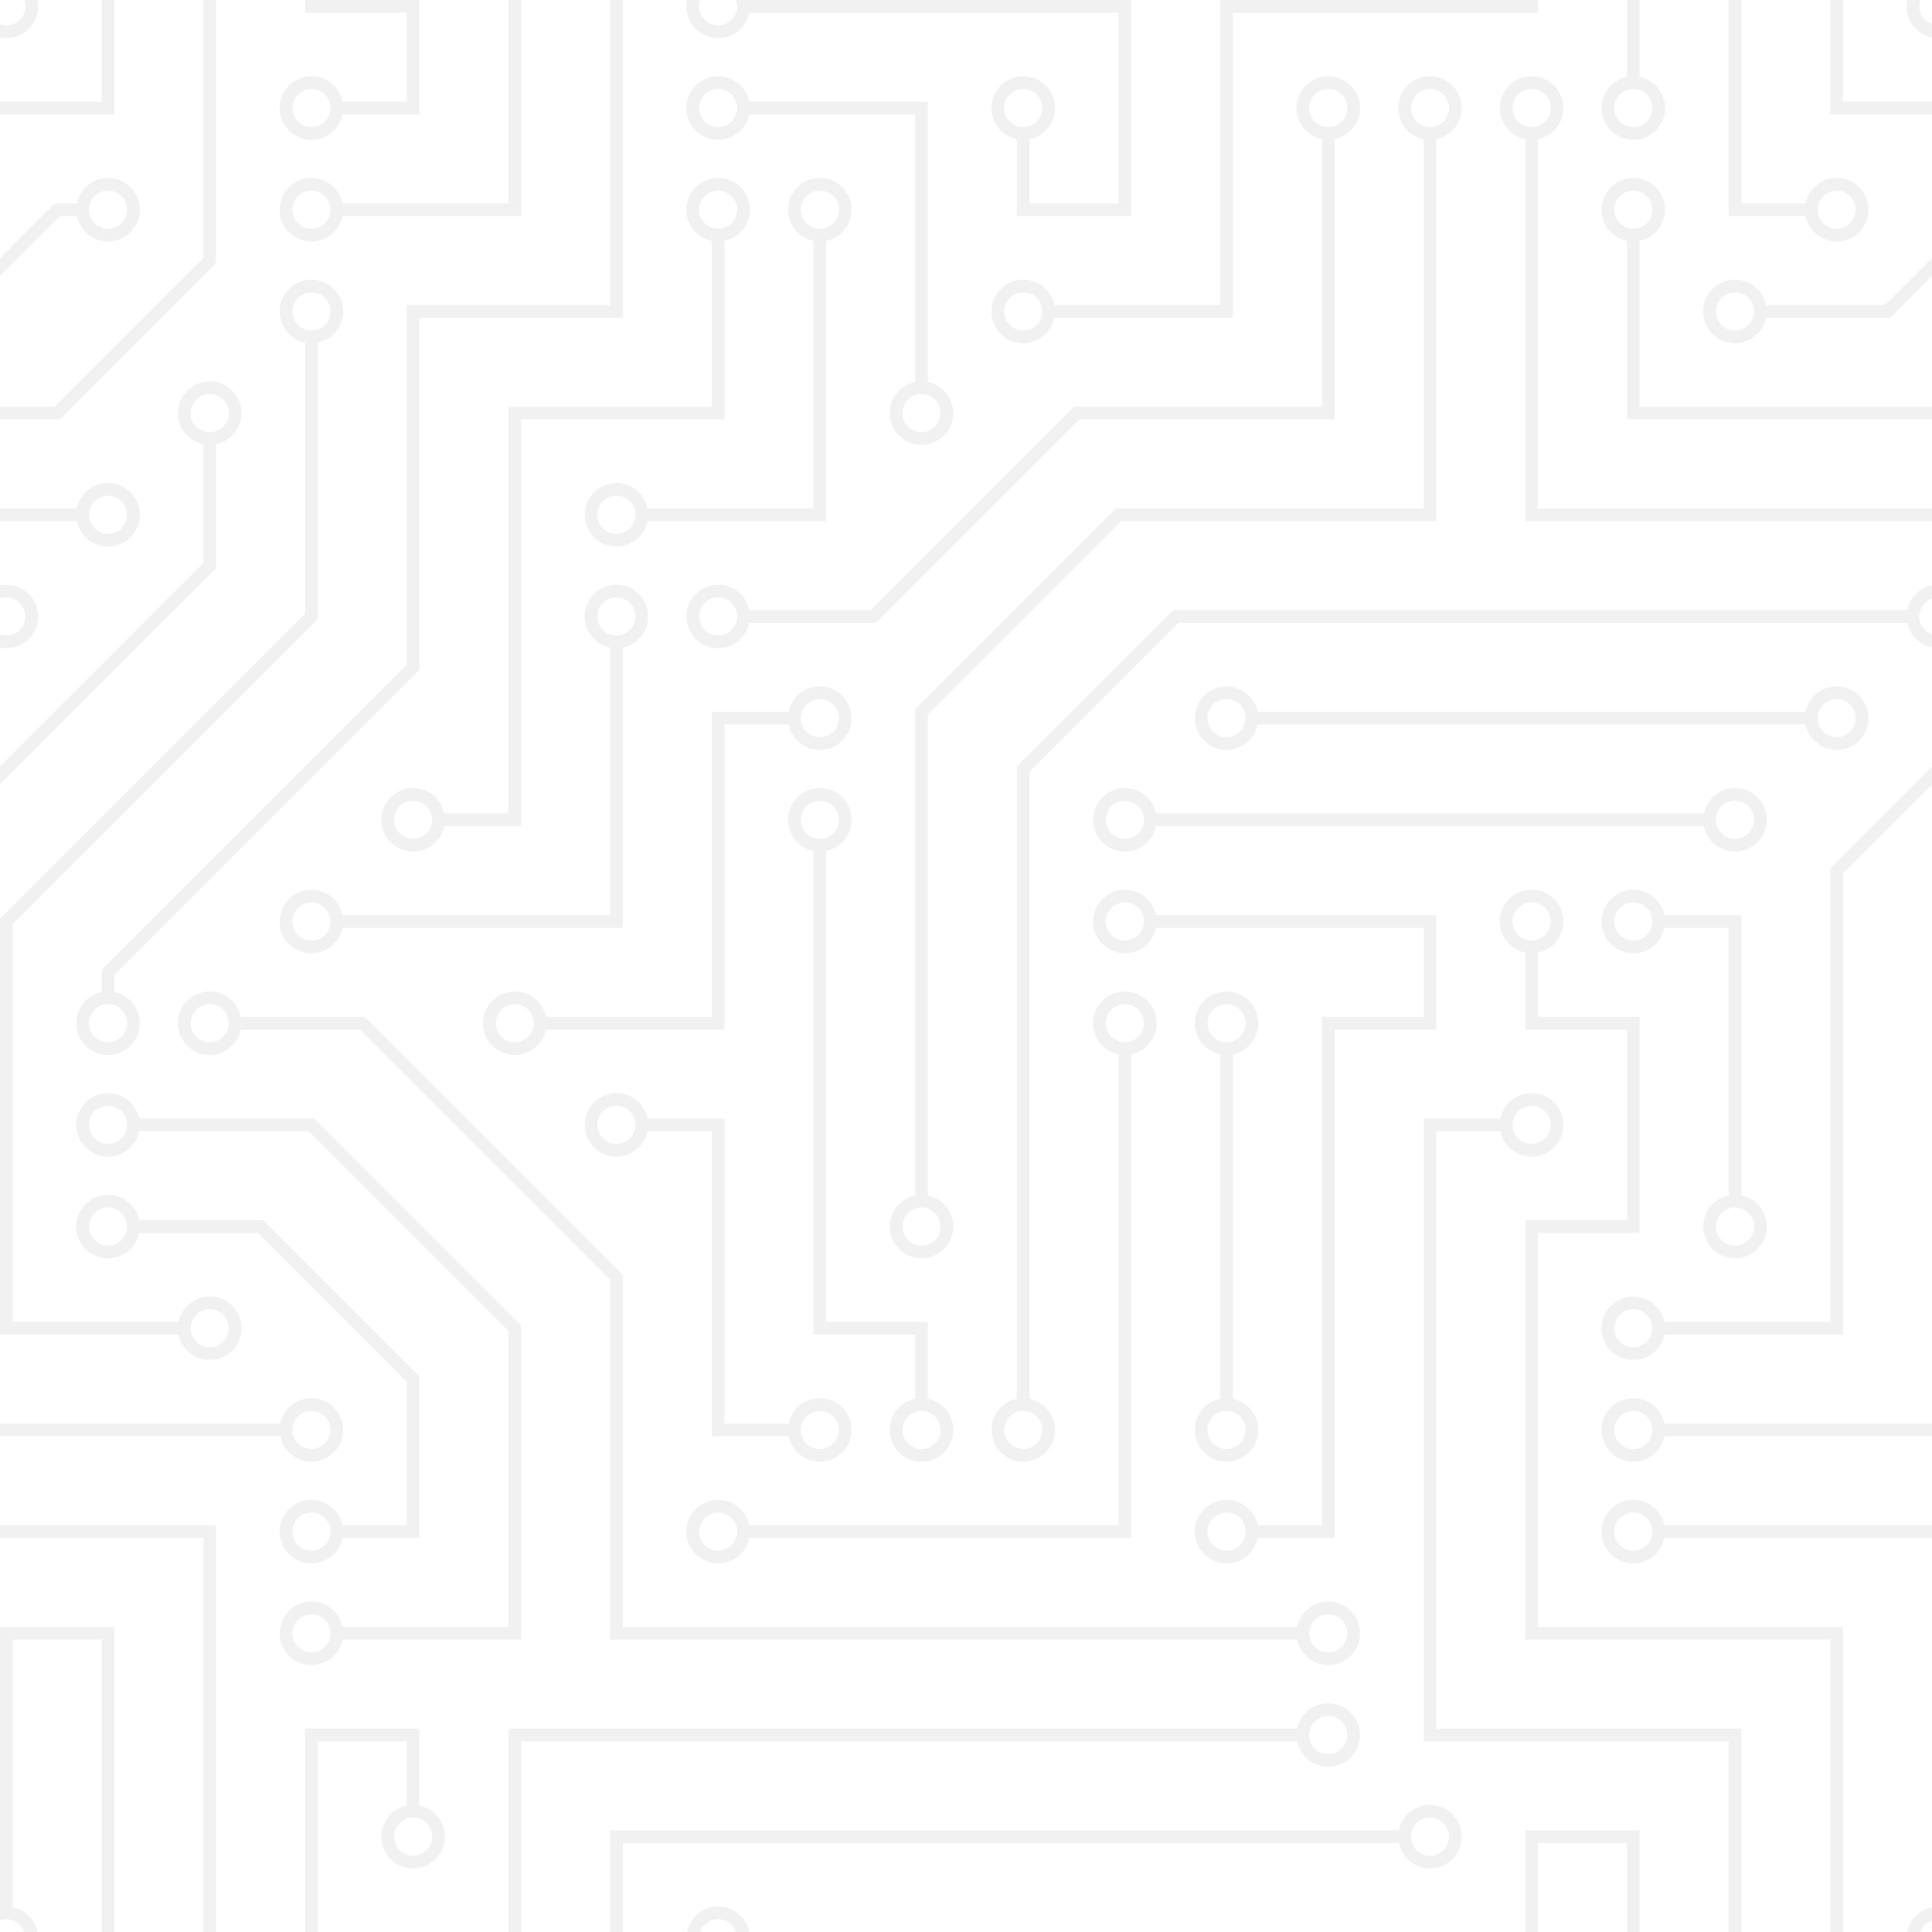
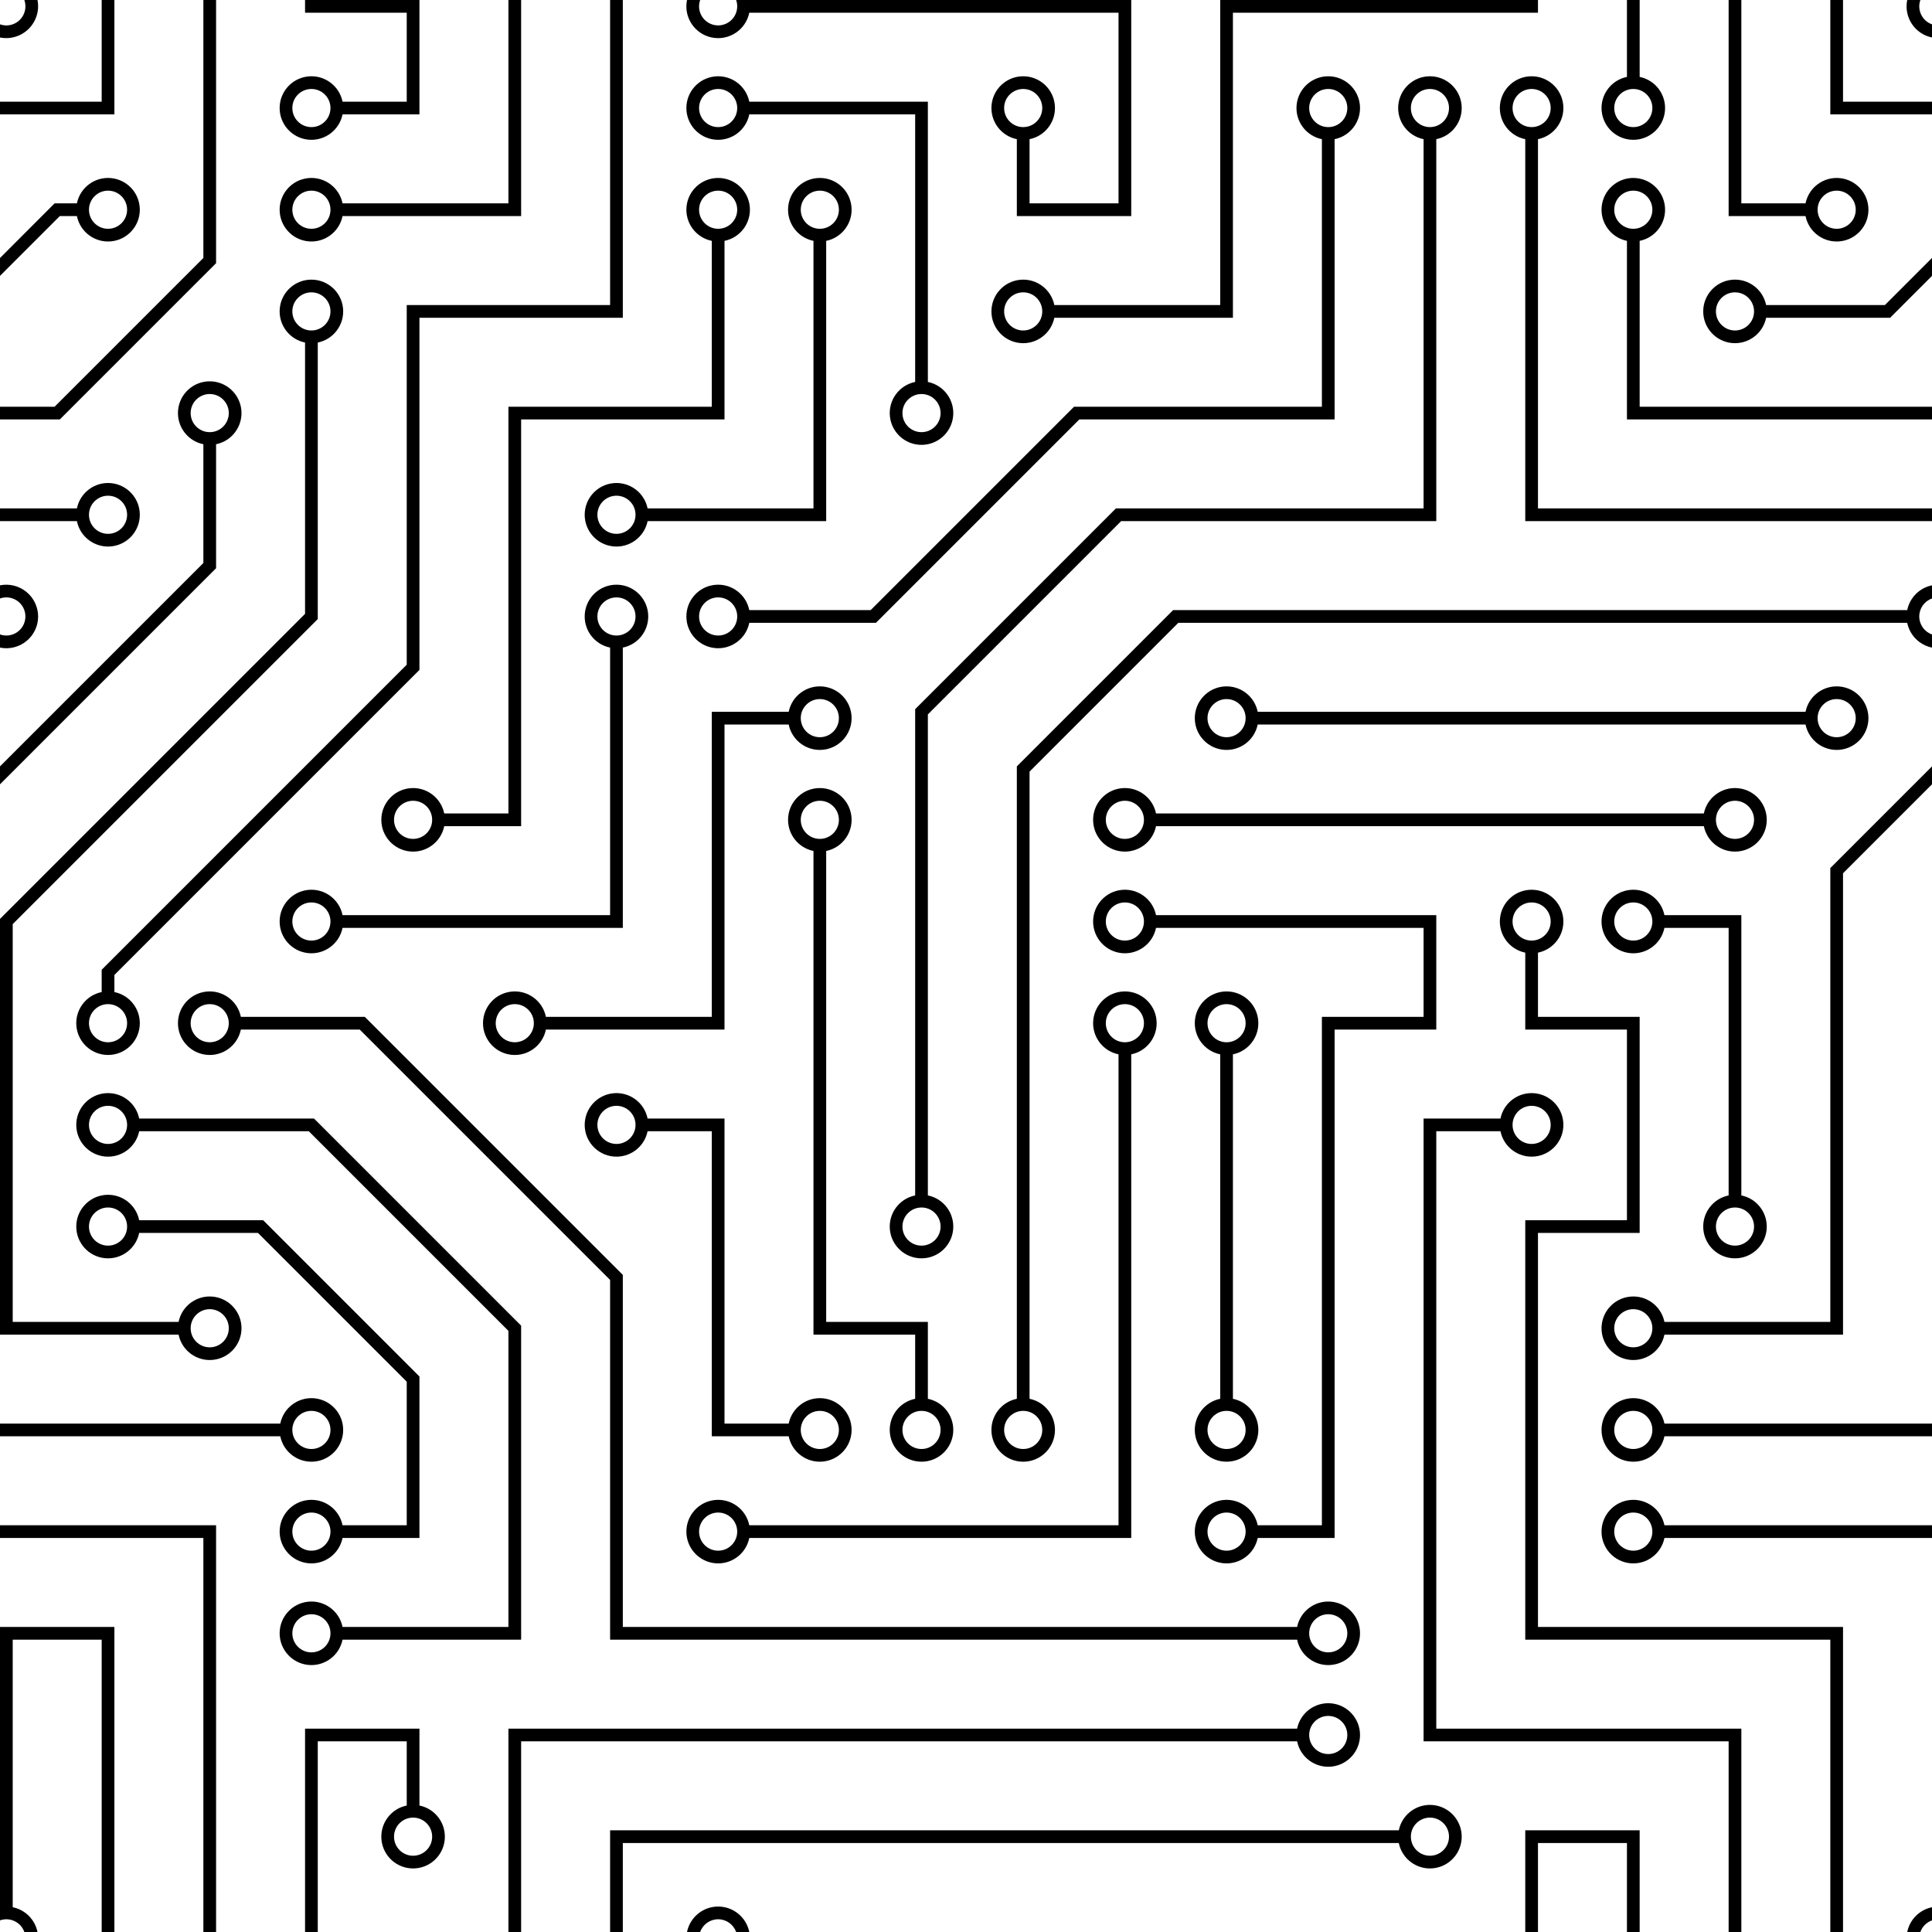
<svg xmlns="http://www.w3.org/2000/svg" viewBox="0 0 304 304" width="304" height="304">
-   <path fill="#f1f1f1" d="M44.1 224a5 5 0 1 1 0 2H0v-2h44.1zm160 48a5 5 0 1 1 0 2H82v-2h122.1zm57.8-46a5 5 0 1 1 0-2H304v2h-42.1zm0 16a5 5 0 1 1 0-2H304v2h-42.1zm6.2-114a5 5 0 1 1 0 2h-86.2a5 5 0 1 1 0-2h86.2zm-256-48a5 5 0 1 1 0 2H0v-2h12.1zm185.8 34a5 5 0 1 1 0-2h86.2a5 5 0 1 1 0 2h-86.2zM258 12.1a5 5 0 1 1-2 0V0h2v12.1zm-64 208a5 5 0 1 1-2 0v-54.2a5 5 0 1 1 2 0v54.2zm48-198.2V80h62v2h-64V21.9a5 5 0 1 1 2 0zm16 16V64h46v2h-48V37.9a5 5 0 1 1 2 0zm-128 96V208h16v12.1a5 5 0 1 1-2 0V210h-16v-76.1a5 5 0 1 1 2 0zm-5.9-21.9a5 5 0 1 1 0 2H114v48H85.9a5 5 0 1 1 0-2H112v-48h12.1zm-6.2 130a5 5 0 1 1 0-2H176v-74.1a5 5 0 1 1 2 0V242h-60.1zm-16-64a5 5 0 1 1 0-2H114v48h10.1a5 5 0 1 1 0 2H112v-48h-10.1zM66 284.1a5 5 0 1 1-2 0V274H50v30h-2v-32h18v12.1zM236.1 176a5 5 0 1 1 0 2H226v94h48v32h-2v-30h-48v-98h12.1zm25.8-30a5 5 0 1 1 0-2H274v44.1a5 5 0 1 1-2 0V146h-10.1zm-64 96a5 5 0 1 1 0-2H208v-80h16v-14h-42.1a5 5 0 1 1 0-2H226v18h-16v80h-12.1zm86.2-210a5 5 0 1 1 0 2H272V0h2v32h10.1zM98 101.9V146H53.9a5 5 0 1 1 0-2H96v-42.1a5 5 0 1 1 2 0zM53.9 34a5 5 0 1 1 0-2H80V0h2v34H53.9zm60.1 3.9V66H82v64H69.9a5 5 0 1 1 0-2H80V64h32V37.9a5 5 0 1 1 2 0zM101.9 82a5 5 0 1 1 0-2H128V37.9a5 5 0 1 1 2 0V82h-28.1zm16-64a5 5 0 1 1 0-2H146v44.1a5 5 0 1 1-2 0V18h-26.1zm102.2 270a5 5 0 1 1 0 2H98v14h-2v-16h124.1zM242 149.9V160h16v34h-16v62h48v48h-2v-46h-48v-66h16v-30h-16v-12.1a5 5 0 1 1 2 0zM53.9 18a5 5 0 1 1 0-2H64V2H48V0h18v18H53.9zm112 32a5 5 0 1 1 0-2H192V0h50v2h-48v48h-28.1zm-48-48a5 5 0 0 1-9.8-2h2.07a3 3 0 1 0 5.66 0H178v34h-18V21.9a5 5 0 1 1 2 0V32h14V2h-58.1zm0 96a5 5 0 1 1 0-2H137l32-32h39V21.9a5 5 0 1 1 2 0V66h-40.17l-32 32H117.9zm28.1 90.1a5 5 0 1 1-2 0v-76.51L175.59 80H224V21.9a5 5 0 1 1 2 0V82h-49.59L146 112.41v75.69zm16 32a5 5 0 1 1-2 0v-99.51L184.59 96H300.1a5 5 0 0 1 3.9-3.9v2.07a3 3 0 0 0 0 5.66v2.07a5 5 0 0 1-3.9-3.9H185.41L162 121.41v98.69zm-144-64a5 5 0 1 1-2 0v-3.51l48-48V48h32V0h2v50H66v55.41l-48 48v2.69zM50 53.9v43.51l-48 48V208h26.1a5 5 0 1 1 0 2H0v-65.41l48-48V53.9a5 5 0 1 1 2 0zm-16 16V89.41l-34 34v-2.82l32-32V69.9a5 5 0 1 1 2 0zM12.1 32a5 5 0 1 1 0 2H9.41L0 43.41V40.6L8.59 32h3.51zm265.8 18a5 5 0 1 1 0-2h18.69l7.41-7.41v2.82L297.41 50H277.9zm-16 160a5 5 0 1 1 0-2H288v-71.41l16-16v2.82l-14 14V210h-28.1zm-208 32a5 5 0 1 1 0-2H64v-22.59L40.59 194H21.9a5 5 0 1 1 0-2H41.41L66 216.59V242H53.9zm150.2 14a5 5 0 1 1 0 2H96v-56.6L56.6 162H37.9a5 5 0 1 1 0-2h19.5L98 200.6V256h106.1zm-150.2 2a5 5 0 1 1 0-2H80v-46.59L48.59 178H21.9a5 5 0 1 1 0-2H49.41L82 208.59V258H53.9zM34 39.8v1.61L9.41 66H0v-2h8.59L32 40.59V0h2v39.8zM2 300.1a5 5 0 0 1 3.9 3.9H3.83A3 3 0 0 0 0 302.17V256h18v48h-2v-46H2v42.1zM34 241v63h-2v-62H0v-2h34v1zM17 18H0v-2h16V0h2v18h-1zm273-2h14v2h-16V0h2v16zm-32 273v15h-2v-14h-14v14h-2v-16h18v1zM0 92.1A5.02 5.02 0 0 1 6 97a5 5 0 0 1-6 4.9v-2.07a3 3 0 1 0 0-5.66V92.1zM80 272h2v32h-2v-32zm37.9 32h-2.07a3 3 0 0 0-5.66 0h-2.07a5 5 0 0 1 9.8 0zM5.9 0A5.02 5.02 0 0 1 0 5.9V3.83A3 3 0 0 0 3.83 0H5.9zm294.2 0h2.07A3 3 0 0 0 304 3.83V5.9a5 5 0 0 1-3.9-5.9zm3.9 300.1v2.07a3 3 0 0 0-1.83 1.83h-2.07a5 5 0 0 1 3.9-3.9zM97 100a3 3 0 1 0 0-6 3 3 0 0 0 0 6zm0-16a3 3 0 1 0 0-6 3 3 0 0 0 0 6zm16 16a3 3 0 1 0 0-6 3 3 0 0 0 0 6zm16 16a3 3 0 1 0 0-6 3 3 0 0 0 0 6zm0 16a3 3 0 1 0 0-6 3 3 0 0 0 0 6zm-48 32a3 3 0 1 0 0-6 3 3 0 0 0 0 6zm16 16a3 3 0 1 0 0-6 3 3 0 0 0 0 6zm32 48a3 3 0 1 0 0-6 3 3 0 0 0 0 6zm-16 16a3 3 0 1 0 0-6 3 3 0 0 0 0 6zm32-16a3 3 0 1 0 0-6 3 3 0 0 0 0 6zm0-32a3 3 0 1 0 0-6 3 3 0 0 0 0 6zm16 32a3 3 0 1 0 0-6 3 3 0 0 0 0 6zm32 16a3 3 0 1 0 0-6 3 3 0 0 0 0 6zm0-16a3 3 0 1 0 0-6 3 3 0 0 0 0 6zm-16-64a3 3 0 1 0 0-6 3 3 0 0 0 0 6zm16 0a3 3 0 1 0 0-6 3 3 0 0 0 0 6zm16 96a3 3 0 1 0 0-6 3 3 0 0 0 0 6zm0 16a3 3 0 1 0 0-6 3 3 0 0 0 0 6zm16 16a3 3 0 1 0 0-6 3 3 0 0 0 0 6zm16-144a3 3 0 1 0 0-6 3 3 0 0 0 0 6zm0 32a3 3 0 1 0 0-6 3 3 0 0 0 0 6zm16-32a3 3 0 1 0 0-6 3 3 0 0 0 0 6zm16-16a3 3 0 1 0 0-6 3 3 0 0 0 0 6zm-96 0a3 3 0 1 0 0-6 3 3 0 0 0 0 6zm0 16a3 3 0 1 0 0-6 3 3 0 0 0 0 6zm16-32a3 3 0 1 0 0-6 3 3 0 0 0 0 6zm96 0a3 3 0 1 0 0-6 3 3 0 0 0 0 6zm-16-64a3 3 0 1 0 0-6 3 3 0 0 0 0 6zm16-16a3 3 0 1 0 0-6 3 3 0 0 0 0 6zm-32 0a3 3 0 1 0 0-6 3 3 0 0 0 0 6zm0-16a3 3 0 1 0 0-6 3 3 0 0 0 0 6zm-16 0a3 3 0 1 0 0-6 3 3 0 0 0 0 6zm-16 0a3 3 0 1 0 0-6 3 3 0 0 0 0 6zm-16 0a3 3 0 1 0 0-6 3 3 0 0 0 0 6zM49 36a3 3 0 1 0 0-6 3 3 0 0 0 0 6zm-32 0a3 3 0 1 0 0-6 3 3 0 0 0 0 6zm32 16a3 3 0 1 0 0-6 3 3 0 0 0 0 6zM33 68a3 3 0 1 0 0-6 3 3 0 0 0 0 6zm16-48a3 3 0 1 0 0-6 3 3 0 0 0 0 6zm0 240a3 3 0 1 0 0-6 3 3 0 0 0 0 6zm16 32a3 3 0 1 0 0-6 3 3 0 0 0 0 6zm-16-64a3 3 0 1 0 0-6 3 3 0 0 0 0 6zm0 16a3 3 0 1 0 0-6 3 3 0 0 0 0 6zm-16-32a3 3 0 1 0 0-6 3 3 0 0 0 0 6zm80-176a3 3 0 1 0 0-6 3 3 0 0 0 0 6zm16 0a3 3 0 1 0 0-6 3 3 0 0 0 0 6zm-16-16a3 3 0 1 0 0-6 3 3 0 0 0 0 6zm32 48a3 3 0 1 0 0-6 3 3 0 0 0 0 6zm16-16a3 3 0 1 0 0-6 3 3 0 0 0 0 6zm0-32a3 3 0 1 0 0-6 3 3 0 0 0 0 6zm112 176a3 3 0 1 0 0-6 3 3 0 0 0 0 6zm-16 16a3 3 0 1 0 0-6 3 3 0 0 0 0 6zm0 16a3 3 0 1 0 0-6 3 3 0 0 0 0 6zm0 16a3 3 0 1 0 0-6 3 3 0 0 0 0 6zM17 180a3 3 0 1 0 0-6 3 3 0 0 0 0 6zm0 16a3 3 0 1 0 0-6 3 3 0 0 0 0 6zm0-32a3 3 0 1 0 0-6 3 3 0 0 0 0 6zm16 0a3 3 0 1 0 0-6 3 3 0 0 0 0 6zM17 84a3 3 0 1 0 0-6 3 3 0 0 0 0 6zm32 64a3 3 0 1 0 0-6 3 3 0 0 0 0 6zm16-16a3 3 0 1 0 0-6 3 3 0 0 0 0 6z" />
+   <path fill="#f1f1tai" d="M44.1 224a5 5 0 1 1 0 2H0v-2h44.1zm160 48a5 5 0 1 1 0 2H82v-2h122.1zm57.8-46a5 5 0 1 1 0-2H304v2h-42.1zm0 16a5 5 0 1 1 0-2H304v2h-42.1zm6.2-114a5 5 0 1 1 0 2h-86.2a5 5 0 1 1 0-2h86.2zm-256-48a5 5 0 1 1 0 2H0v-2h12.1zm185.8 34a5 5 0 1 1 0-2h86.2a5 5 0 1 1 0 2h-86.2zM258 12.1a5 5 0 1 1-2 0V0h2v12.1zm-64 208a5 5 0 1 1-2 0v-54.2a5 5 0 1 1 2 0v54.2zm48-198.2V80h62v2h-64V21.9a5 5 0 1 1 2 0zm16 16V64h46v2h-48V37.9a5 5 0 1 1 2 0zm-128 96V208h16v12.1a5 5 0 1 1-2 0V210h-16v-76.1a5 5 0 1 1 2 0zm-5.9-21.9a5 5 0 1 1 0 2H114v48H85.9a5 5 0 1 1 0-2H112v-48h12.1zm-6.2 130a5 5 0 1 1 0-2H176v-74.1a5 5 0 1 1 2 0V242h-60.1zm-16-64a5 5 0 1 1 0-2H114v48h10.1a5 5 0 1 1 0 2H112v-48h-10.1zM66 284.1a5 5 0 1 1-2 0V274H50v30h-2v-32h18v12.1zM236.1 176a5 5 0 1 1 0 2H226v94h48v32h-2v-30h-48v-98h12.1zm25.8-30a5 5 0 1 1 0-2H274v44.1a5 5 0 1 1-2 0V146h-10.1zm-64 96a5 5 0 1 1 0-2H208v-80h16v-14h-42.1a5 5 0 1 1 0-2H226v18h-16v80h-12.1zm86.2-210a5 5 0 1 1 0 2H272V0h2v32h10.1zM98 101.9V146H53.9a5 5 0 1 1 0-2H96v-42.1a5 5 0 1 1 2 0zM53.9 34a5 5 0 1 1 0-2H80V0h2v34H53.9zm60.1 3.9V66H82v64H69.9a5 5 0 1 1 0-2H80V64h32V37.9a5 5 0 1 1 2 0zM101.9 82a5 5 0 1 1 0-2H128V37.9a5 5 0 1 1 2 0V82h-28.1zm16-64a5 5 0 1 1 0-2H146v44.1a5 5 0 1 1-2 0V18h-26.1zm102.2 270a5 5 0 1 1 0 2H98v14h-2v-16h124.1zM242 149.9V160h16v34h-16v62h48v48h-2v-46h-48v-66h16v-30h-16v-12.1a5 5 0 1 1 2 0zM53.9 18a5 5 0 1 1 0-2H64V2H48V0h18v18H53.9zm112 32a5 5 0 1 1 0-2H192V0h50v2h-48v48h-28.1zm-48-48a5 5 0 0 1-9.8-2h2.07a3 3 0 1 0 5.66 0H178v34h-18V21.9a5 5 0 1 1 2 0V32h14V2h-58.1zm0 96a5 5 0 1 1 0-2H137l32-32h39V21.9a5 5 0 1 1 2 0V66h-40.17l-32 32H117.9zm28.1 90.1a5 5 0 1 1-2 0v-76.51L175.59 80H224V21.9a5 5 0 1 1 2 0V82h-49.59L146 112.41v75.69zm16 32a5 5 0 1 1-2 0v-99.51L184.59 96H300.1a5 5 0 0 1 3.9-3.9v2.07a3 3 0 0 0 0 5.66v2.07a5 5 0 0 1-3.9-3.9H185.41L162 121.41v98.69zm-144-64a5 5 0 1 1-2 0v-3.51l48-48V48h32V0h2v50H66v55.41l-48 48v2.69zM50 53.9v43.51l-48 48V208h26.1a5 5 0 1 1 0 2H0v-65.41l48-48V53.9a5 5 0 1 1 2 0zm-16 16V89.41l-34 34v-2.82l32-32V69.9a5 5 0 1 1 2 0zM12.1 32a5 5 0 1 1 0 2H9.41L0 43.41V40.6L8.59 32h3.51zm265.8 18a5 5 0 1 1 0-2h18.69l7.41-7.41v2.82L297.41 50H277.9zm-16 160a5 5 0 1 1 0-2H288v-71.41l16-16v2.82l-14 14V210h-28.1zm-208 32a5 5 0 1 1 0-2H64v-22.59L40.59 194H21.9a5 5 0 1 1 0-2H41.41L66 216.59V242H53.9zm150.2 14a5 5 0 1 1 0 2H96v-56.6L56.6 162H37.9a5 5 0 1 1 0-2h19.5L98 200.6V256h106.1zm-150.2 2a5 5 0 1 1 0-2H80v-46.59L48.59 178H21.9a5 5 0 1 1 0-2H49.41L82 208.59V258H53.9zM34 39.8v1.61L9.41 66H0v-2h8.59L32 40.59V0h2v39.8zM2 300.1a5 5 0 0 1 3.9 3.9H3.83A3 3 0 0 0 0 302.17V256h18v48h-2v-46H2v42.1zM34 241v63h-2v-62H0v-2h34v1zM17 18H0v-2h16V0h2v18h-1zm273-2h14v2h-16V0h2v16zm-32 273v15h-2v-14h-14v14h-2v-16h18v1zM0 92.1A5.02 5.02 0 0 1 6 97a5 5 0 0 1-6 4.9v-2.07a3 3 0 1 0 0-5.66V92.1zM80 272h2v32h-2v-32zm37.9 32h-2.07a3 3 0 0 0-5.66 0h-2.07a5 5 0 0 1 9.8 0zM5.9 0A5.02 5.02 0 0 1 0 5.9V3.83A3 3 0 0 0 3.83 0H5.9zm294.2 0h2.07A3 3 0 0 0 304 3.83V5.9a5 5 0 0 1-3.9-5.9zm3.9 300.1v2.07a3 3 0 0 0-1.83 1.83h-2.07a5 5 0 0 1 3.9-3.9zM97 100a3 3 0 1 0 0-6 3 3 0 0 0 0 6zm0-16a3 3 0 1 0 0-6 3 3 0 0 0 0 6zm16 16a3 3 0 1 0 0-6 3 3 0 0 0 0 6zm16 16a3 3 0 1 0 0-6 3 3 0 0 0 0 6zm0 16a3 3 0 1 0 0-6 3 3 0 0 0 0 6zm-48 32a3 3 0 1 0 0-6 3 3 0 0 0 0 6zm16 16a3 3 0 1 0 0-6 3 3 0 0 0 0 6zm32 48a3 3 0 1 0 0-6 3 3 0 0 0 0 6zm-16 16a3 3 0 1 0 0-6 3 3 0 0 0 0 6zm32-16a3 3 0 1 0 0-6 3 3 0 0 0 0 6zm0-32a3 3 0 1 0 0-6 3 3 0 0 0 0 6zm16 32a3 3 0 1 0 0-6 3 3 0 0 0 0 6zm32 16a3 3 0 1 0 0-6 3 3 0 0 0 0 6zm0-16a3 3 0 1 0 0-6 3 3 0 0 0 0 6zm-16-64a3 3 0 1 0 0-6 3 3 0 0 0 0 6zm16 0a3 3 0 1 0 0-6 3 3 0 0 0 0 6zm16 96a3 3 0 1 0 0-6 3 3 0 0 0 0 6zm0 16a3 3 0 1 0 0-6 3 3 0 0 0 0 6zm16 16a3 3 0 1 0 0-6 3 3 0 0 0 0 6zm16-144a3 3 0 1 0 0-6 3 3 0 0 0 0 6zm0 32a3 3 0 1 0 0-6 3 3 0 0 0 0 6zm16-32a3 3 0 1 0 0-6 3 3 0 0 0 0 6zm16-16a3 3 0 1 0 0-6 3 3 0 0 0 0 6zm-96 0a3 3 0 1 0 0-6 3 3 0 0 0 0 6zm0 16a3 3 0 1 0 0-6 3 3 0 0 0 0 6zm16-32a3 3 0 1 0 0-6 3 3 0 0 0 0 6zm96 0a3 3 0 1 0 0-6 3 3 0 0 0 0 6zm-16-64a3 3 0 1 0 0-6 3 3 0 0 0 0 6zm16-16a3 3 0 1 0 0-6 3 3 0 0 0 0 6zm-32 0a3 3 0 1 0 0-6 3 3 0 0 0 0 6zm0-16a3 3 0 1 0 0-6 3 3 0 0 0 0 6zm-16 0a3 3 0 1 0 0-6 3 3 0 0 0 0 6zm-16 0a3 3 0 1 0 0-6 3 3 0 0 0 0 6zm-16 0a3 3 0 1 0 0-6 3 3 0 0 0 0 6zM49 36a3 3 0 1 0 0-6 3 3 0 0 0 0 6zm-32 0a3 3 0 1 0 0-6 3 3 0 0 0 0 6zm32 16a3 3 0 1 0 0-6 3 3 0 0 0 0 6zM33 68a3 3 0 1 0 0-6 3 3 0 0 0 0 6zm16-48a3 3 0 1 0 0-6 3 3 0 0 0 0 6zm0 240a3 3 0 1 0 0-6 3 3 0 0 0 0 6zm16 32a3 3 0 1 0 0-6 3 3 0 0 0 0 6zm-16-64a3 3 0 1 0 0-6 3 3 0 0 0 0 6zm0 16a3 3 0 1 0 0-6 3 3 0 0 0 0 6zm-16-32a3 3 0 1 0 0-6 3 3 0 0 0 0 6zm80-176a3 3 0 1 0 0-6 3 3 0 0 0 0 6zm16 0a3 3 0 1 0 0-6 3 3 0 0 0 0 6zm-16-16a3 3 0 1 0 0-6 3 3 0 0 0 0 6zm32 48a3 3 0 1 0 0-6 3 3 0 0 0 0 6zm16-16a3 3 0 1 0 0-6 3 3 0 0 0 0 6zm0-32a3 3 0 1 0 0-6 3 3 0 0 0 0 6zm112 176a3 3 0 1 0 0-6 3 3 0 0 0 0 6zm-16 16a3 3 0 1 0 0-6 3 3 0 0 0 0 6zm0 16a3 3 0 1 0 0-6 3 3 0 0 0 0 6zm0 16a3 3 0 1 0 0-6 3 3 0 0 0 0 6zM17 180a3 3 0 1 0 0-6 3 3 0 0 0 0 6zm0 16a3 3 0 1 0 0-6 3 3 0 0 0 0 6zm0-32a3 3 0 1 0 0-6 3 3 0 0 0 0 6zm16 0a3 3 0 1 0 0-6 3 3 0 0 0 0 6zM17 84a3 3 0 1 0 0-6 3 3 0 0 0 0 6zm32 64a3 3 0 1 0 0-6 3 3 0 0 0 0 6zm16-16a3 3 0 1 0 0-6 3 3 0 0 0 0 6z" />
</svg>
